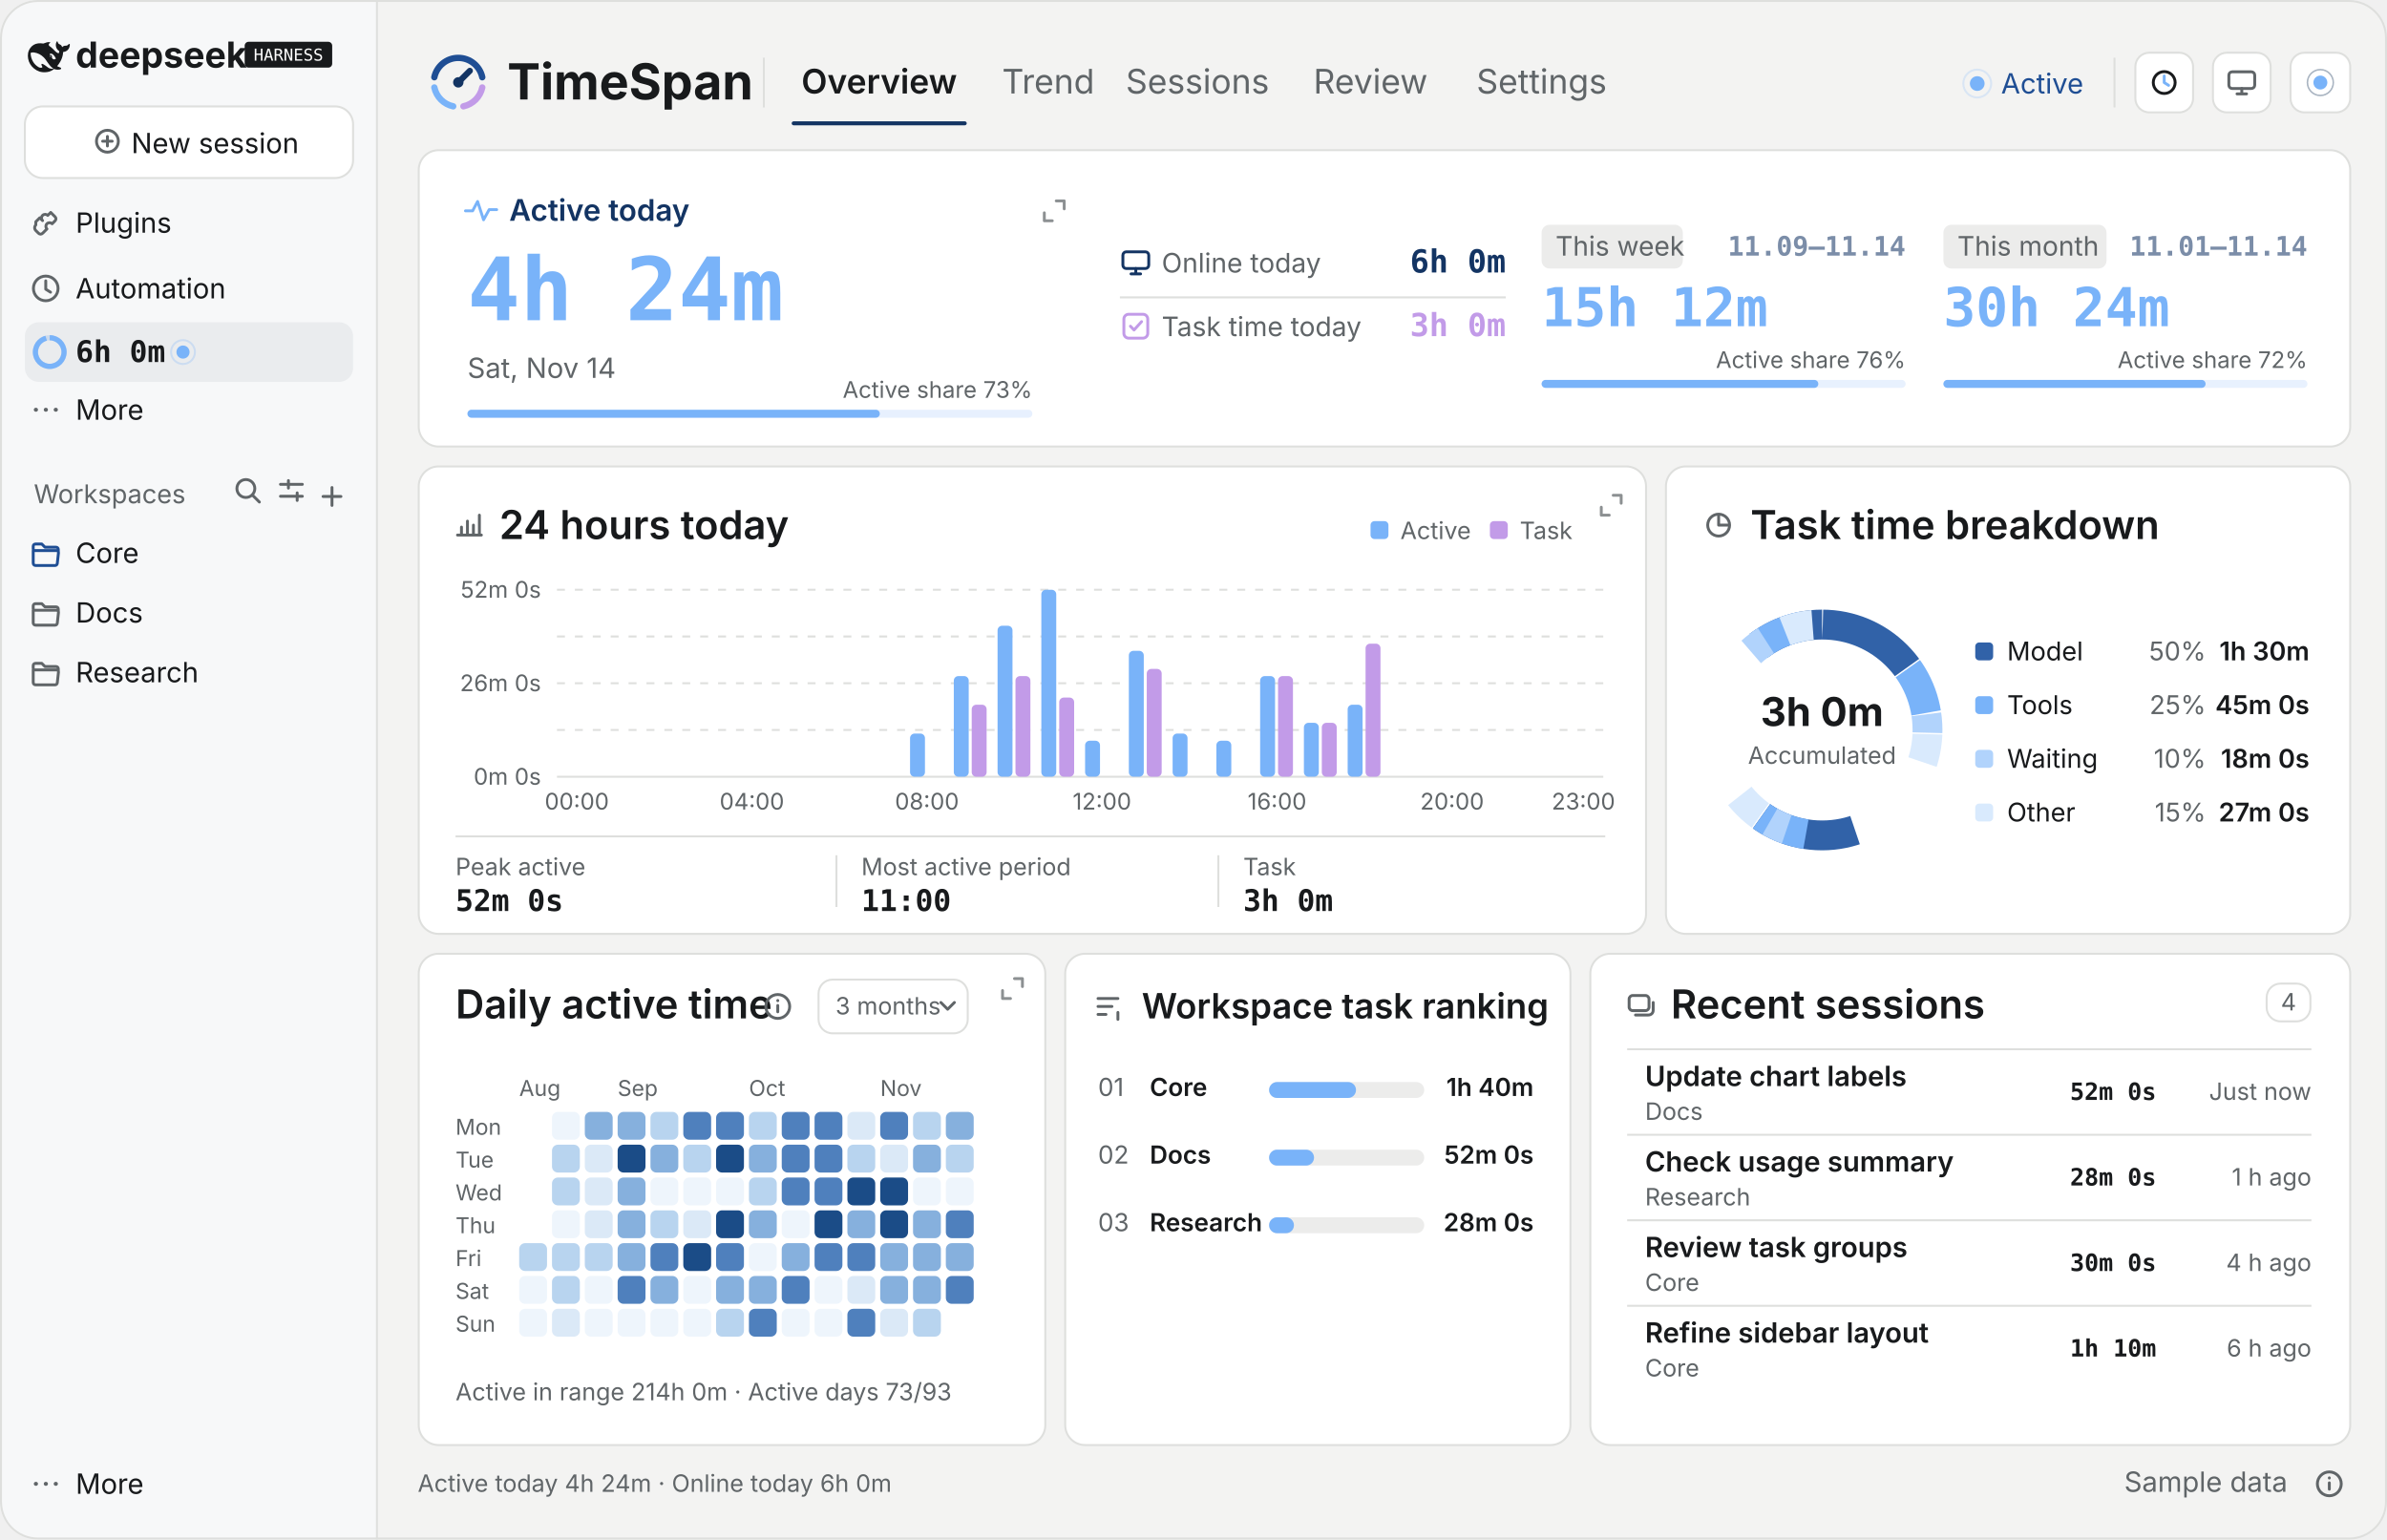
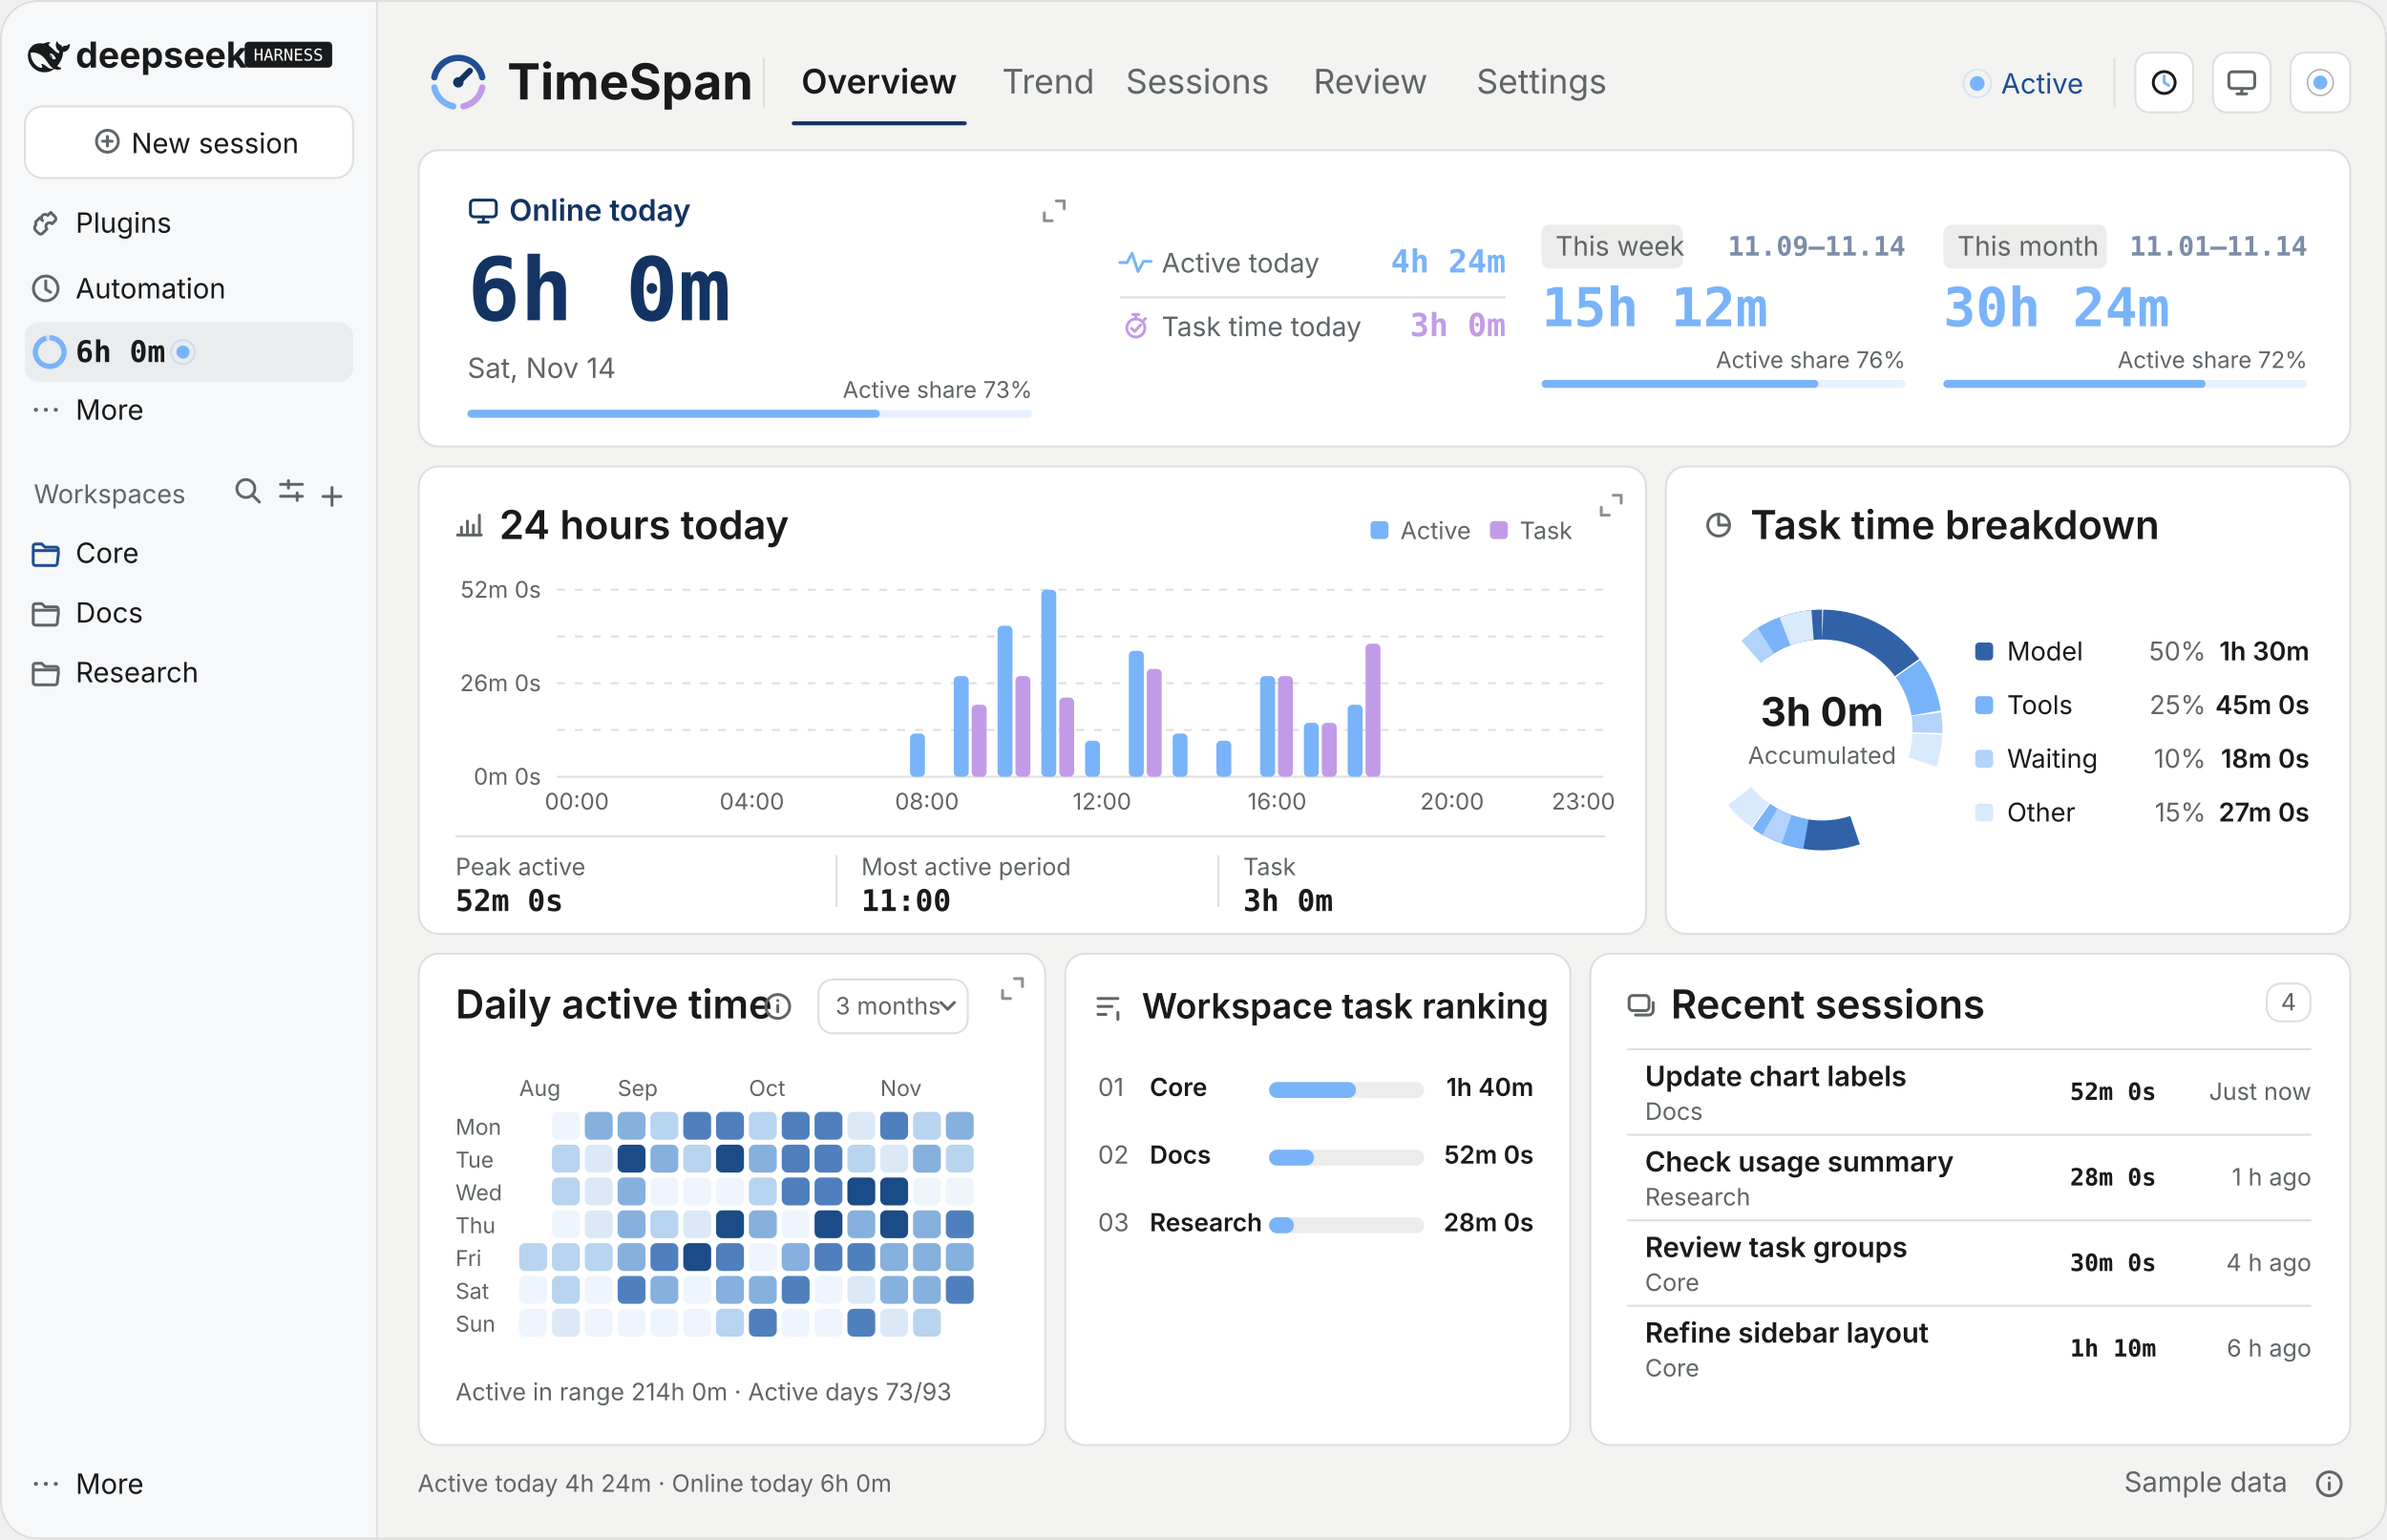
<svg xmlns="http://www.w3.org/2000/svg" xmlns:xlink="http://www.w3.org/1999/xlink" xml:lang="en" width="1200" height="774" viewBox="0 0 1200 774" role="img" aria-labelledby="dash-title dash-desc">
  <defs>
    <style>
      text { font-family: -apple-system, BlinkMacSystemFont, 'Segoe UI', 'PingFang SC', 'Microsoft YaHei', sans-serif; fill: #181a1c; }
      .mono { font-family: ui-monospace, 'Cascadia Mono', Consolas, 'SFMono-Regular', Menlo, monospace; }
      .heading { font-size: 20px; font-weight: 600; }
      .muted { fill: #606568; }
      .signal { fill: #1f4e94; }
      .signal-deep { fill: #133463; }
      .chart-active { fill: #79b3f9; }
      .task { fill: #C29BE8; }
      .card { fill: #fff; stroke: #dedfdd; }
      .rule { fill: none; stroke: #dedfdd; }
      .glyph { fill: none; stroke: #606568; stroke-width: 1.45; stroke-linecap: round; stroke-linejoin: round; }
    </style>
    <g id="timespan-rings" fill="none" stroke-width="2.2" stroke-linecap="round">
      <path d="M3.69 10.23A8.5 8.5 0 0 1 20.31 10.23" stroke="#1f4e94" />
      <path d="M20.31 13.77A8.5 8.5 0 0 1 13.77 20.31" stroke="#C29BE8" />
      <path d="M10.23 20.31A8.5 8.5 0 0 1 3.69 13.77" stroke="#79b3f9" />
    </g>
    <g id="monitor" stroke-linejoin="round" stroke-linecap="round">
      <rect x="1.5" y="2.6" width="13" height="8.4" rx="1.7" />
      <path d="M8 11v2.7m-2.4 0h4.8" />
    </g>
    <g id="timer-clock">
      <circle cx="8" cy="8" r="5.5" stroke="#181a1c" />
      <path d="M8 4.7V8l2.2 1.4" stroke="#79b3f9" />
    </g>
    <path id="compare-detail" d="M3 9v4h4m2-10h4v4" />
    <g id="info">
      <circle cx="8" cy="8" r="6" />
      <path d="M8 7.5v3.2M8 5v.1" />
    </g>
    <g id="folder">
      <path d="M1.7 5V3.6c0-.6.5-1.1 1.1-1.1H6l1.6 1.6h5.6c.6 0 1.1.5 1.1 1.1v1.2M1.7 5.8h11.7c.6 0 1.1.5 1 1.1l-.6 5.4c-.1.6-.5 1-1.1 1H2.9c-.7 0-1.2-.5-1.2-1.2V5.8Z" />
    </g>
    <clipPath id="window-outline">
      <rect width="1200" height="774" rx="19" />
    </clipPath>
  </defs>
  <g clip-path="url(#window-outline)">
    <rect width="1200" height="774" fill="#f3f3f2" />
    <g id="host-sidebar">
      <rect width="190" height="774" fill="#f7f8f9" />
      <path d="M189.5 0v774" class="rule" />
      <g transform="translate(14 18) scale(.88)">
        <path d="M23.748 4.651c-.254-.124-.364.113-.512.233-.051.04-.094.09-.137.137-.372.397-.806.657-1.373.626-.829-.046-1.537.214-2.163.848-.133-.782-.575-1.248-1.247-1.548-.352-.155-.708-.311-.955-.65-.172-.24-.219-.509-.305-.774-.055-.16-.11-.323-.293-.35-.2-.031-.278.136-.356.276-.313.572-.434 1.202-.422 1.84.027 1.436.633 2.58 1.838 3.393.137.094.172.187.129.323-.082.28-.18.553-.266.833-.055.179-.137.218-.328.14a5.5 5.5 0 0 1-1.737-1.179c-.857-.828-1.631-1.743-2.597-2.46a12 12 0 0 0-.689-.47c-.985-.957.13-1.743.387-1.836.27-.098.094-.433-.778-.428-.872.003-1.67.295-2.687.685a3 3 0 0 1-.465.136 9.6 9.6 0 0 0-2.883-.101c-1.885.21-3.39 1.1-4.497 2.622C.082 8.776-.231 10.854.152 13.02c.403 2.284 1.568 4.175 3.36 5.653 1.857 1.533 3.997 2.284 6.438 2.14 1.482-.085 3.132-.284 4.994-1.86.47.234.962.328 1.78.398.629.058 1.235-.031 1.705-.129.735-.155.684-.836.418-.961-2.155-1.004-1.682-.595-2.112-.926 1.095-1.295 2.768-3.598 3.284-6.733.05-.346.115-.834.108-1.114-.004-.171.035-.238.23-.257a4.2 4.2 0 0 0 1.545-.475c1.397-.763 1.96-2.016 2.093-3.517.02-.23-.004-.467-.247-.588M11.58 18.168c-2.088-1.642-3.101-2.183-3.52-2.16-.39.024-.32.472-.234.763.09.288.207.487.371.74.114.167.192.416-.113.603-.673.416-1.842-.14-1.897-.168-1.361-.801-2.5-1.86-3.301-3.306-.775-1.393-1.225-2.888-1.299-4.482-.02-.385.094-.522.477-.592a4.7 4.7 0 0 1 1.53-.038c2.131.311 3.946 1.264 5.467 2.774.868.86 1.525 1.887 2.202 2.89.72 1.066 1.494 2.082 2.48 2.915.348.291.626.513.892.677-.802.09-2.14.109-3.055-.615zm1.001-6.44a.306.306 0 0 1 .415-.287.3.3 0 0 1 .113.074.3.3 0 0 1 .086.214c0 .17-.136.307-.308.307a.303.303 0 0 1-.306-.307m3.11 1.596c-.2.081-.4.151-.591.16a1.25 1.25 0 0 1-.798-.254c-.274-.23-.47-.358-.551-.758a1.7 1.7 0 0 1 .015-.588c.07-.327-.007-.537-.238-.727-.188-.156-.426-.199-.689-.199a.6.6 0 0 1-.254-.078.253.253 0 0 1-.114-.358 1 1 0 0 1 .192-.21c.356-.202.767-.136 1.146.016.352.144.618.408 1.001.782.392.451.462.576.685.915.176.264.336.536.446.848.066.194-.02.353-.25.45" fill="#181a1c" />
      </g>
      <text x="38" y="34" font-size="18" font-weight="650">deepseek</text>
      <rect x="123" y="21" width="44" height="13" rx="2" fill="#181a1c" />
      <text x="145" y="30.5" text-anchor="middle" class="mono" font-size="8.3" style="fill:#fff">HARNESS</text>
      <rect x="12.5" y="53.5" width="165" height="36" rx="9" class="card" />
      <g class="glyph" transform="translate(46 63)">
        <circle cx="8" cy="8" r="5.5" />
        <path d="M5.6 8h4.8M8 5.6v4.8" />
      </g>
      <text x="66" y="77" font-size="14">New session</text>
      <g class="glyph">
        <path d="M18 111.5l2-2 1.4 1.4a1.8 1.8 0 1 1 2.6-2.6l1.5-1.5 2.1 2.1c.7.7.7 1.5 0 2.2l-1.4 1.4a1.8 1.8 0 1 0-2.6 2.6l-2.1 2.1c-.7.7-1.5.7-2.2 0l-1.3-1.3a2 2 0 0 1 0-2.8Z" />
        <circle cx="23" cy="145" r="6.2" />
        <path d="M23 141.2v4.2l2.4 1.5" />
      </g>
      <text x="38" y="117" font-size="14">Plugins</text>
      <text x="38" y="150" font-size="14">Automation</text>
      <rect x="12.5" y="162" width="165" height="30" rx="7" fill="#eaecee" />
      <g transform="rotate(-90 25 177)" fill="none" stroke-width="2.6">
        <circle cx="25" cy="177" r="7.2" stroke="#ccdaec" />
        <circle cx="25" cy="177" r="7.2" pathLength="100" stroke="#79b3f9" stroke-dasharray="43.38 56.62" />
        <circle cx="25" cy="177" r="7.2" pathLength="100" stroke="#4c80c7" stroke-dasharray="31.44 68.56" stroke-dashoffset="-45.48" />
        <circle cx="25" cy="177" r="7.2" pathLength="100" stroke="#C29BE8" stroke-dasharray="20.99 79.01" stroke-dashoffset="-78.31" />
      </g>
      <text x="38" y="182" class="mono" font-size="15" font-weight="700">6h 0m</text>
      <circle cx="92" cy="177" r="6" fill="none" stroke="#79b3f9" opacity=".27" />
      <circle cx="92" cy="177" r="3.3" fill="#79b3f9" />
      <path d="M18 206h.1m4.9 0h.1m4.9 0h.1" class="glyph" style="stroke-width:2" />
      <text x="38" y="211" font-size="14">More</text>
      <text x="17" y="253" font-size="13" class="muted">Workspaces</text>
      <g class="glyph" transform="translate(118 240)">
        <circle cx="5.6" cy="5.6" r="4.5" />
        <path d="M8.9 8.9l3.5 3.5M23 3.5h11m-11 6h11m-7-7.9v3.8m4.4 2.4v3.8m13-2h9m-4.5-4.5v9" />
      </g>
      <use xlink:href="#folder" x="15" y="271" class="glyph" style="stroke:#1f4e94" />
      <use xlink:href="#folder" x="15" y="301" class="glyph" />
      <use xlink:href="#folder" x="15" y="331" class="glyph" />
      <g font-size="14">
        <text x="38" y="283">Core</text>
        <text x="38" y="313">Docs</text>
        <text x="38" y="343">Research</text>
      </g>
      <path d="M18 746h.1m4.9 0h.1m4.9 0h.1" class="glyph" style="stroke-width:2" />
      <text x="38" y="751" font-size="14">More</text>
    </g>
    <g id="page-header">
      <g transform="translate(213 24) scale(1.45)">
        <use xlink:href="#timespan-rings" />
        <path d="M12 12l4-4" fill="none" stroke="#133463" stroke-width="2.1" stroke-linecap="round" />
        <circle cx="12" cy="12" r="1.8" fill="#133463" />
      </g>
      <text x="255" y="50" font-size="25" font-weight="700">TimeSpan</text>
      <path d="M384 29v25M1063 29v25" class="rule" />
      <g font-size="17" text-anchor="middle">
        <text x="442" y="47" font-weight="600">Overview</text>
        <text x="527" y="47" class="muted">Trend</text>
        <text x="602" y="47" class="muted">Sessions</text>
        <text x="689" y="47" class="muted">Review</text>
        <text x="775" y="47" class="muted">Settings</text>
      </g>
      <rect x="398" y="61" width="88" height="2" rx="1" fill="#133463" />
      <circle cx="994" cy="42" r="7" fill="none" stroke="#79b3f9" opacity=".22" />
      <circle cx="994" cy="42" r="3.7" fill="#79b3f9" />
      <text x="1006" y="47" font-size="14" class="signal">Active</text>
      <g id="manual-timer-icon">
        <rect x="1073.5" y="26.5" width="29" height="30" rx="7" class="card" />
        <use xlink:href="#timer-clock" x="1080" y="33.5" class="glyph" />
      </g>
      <g id="appearance-icon">
        <rect x="1112.5" y="26.5" width="29" height="30" rx="7" class="card" />
        <use xlink:href="#monitor" x="1119" y="33.5" class="glyph" />
      </g>
      <g id="palette-icon">
        <rect x="1151.5" y="26.5" width="30" height="30" rx="7" class="card" />
        <circle cx="1166.5" cy="41.5" r="6.4" fill="none" stroke="#aab5c2" />
        <circle cx="1166.5" cy="41.5" r="5.6" fill="none" stroke="#fff" />
        <circle cx="1166.5" cy="41.5" r="3.5" fill="#79b3f9" />
      </g>
    </g>
    <g id="overview-metrics">
      <rect x="210.5" y="75.5" width="971" height="149" rx="10" class="card" />
      <path d="M563 149.5h194" class="rule" />
-       <path d="M234 106h3.6l2.5-4.7 3 9.2 2.8-5.1h3.8" class="glyph" style="stroke:#79b3f9" />
-       <text x="256" y="111" font-size="15" font-weight="600" class="signal-deep">Active today</text>
+       <use xlink:href="#monitor" x="235" y="98" class="glyph" style="stroke:#133463" />
+       <text x="256" y="111" font-size="15" font-weight="600" class="signal-deep">Online today</text>
      <use xlink:href="#compare-detail" x="522" y="98" class="glyph" opacity=".72" />
-       <text x="235" y="161" class="mono chart-active" font-size="44" font-weight="700">4h 24m</text>
+       <text x="235" y="161" class="mono signal-deep" font-size="44" font-weight="700">6h 0m</text>
      <text x="235" y="190" font-size="14" class="muted">Sat, Nov 14</text>
      <text x="519" y="200" font-size="11.5" text-anchor="end" class="muted">Active share 73%</text>
      <rect x="235" y="206" width="284" height="4" rx="2" fill="#e7f0fe" />
      <rect x="235" y="206" width="207.3" height="4" rx="2" fill="#79b3f9" />
-       <use xlink:href="#monitor" x="563" y="124" class="glyph" style="stroke:#133463" />
-       <text x="584" y="137" font-size="13.5" class="muted">Online today</text>
-       <text x="757" y="137" font-size="16" font-weight="700" text-anchor="end" class="mono signal-deep">6h 0m</text>
+       <path d="M563 132h3.6l2.5-4.7 3 9.2 2.8-5.1h3.8" class="glyph" style="stroke:#79b3f9" />
+       <text x="584" y="137" font-size="13.5" class="muted">Active today</text>
+       <text x="757" y="137" font-size="16" font-weight="700" text-anchor="end" class="mono chart-active">4h 24m</text>
      <g transform="translate(563 156)" class="glyph" style="stroke:#C29BE8">
-         <rect x="2" y="2" width="12" height="12" rx="2.4" />
-         <path d="m5.3 8 1.8 1.9 3.8-4.2" />
+         <circle cx="8" cy="8.9" r="4.55" />
+         <path d="M6.5 2.1h3M8 2.1v1.9" />
+         <path d="M11.8 5.2l1.1-1.1" />
+         <path d="M5.9 9.1l1.5 1.5 3-3.2" />
      </g>
      <text x="584" y="169" font-size="13.5" class="muted">Task time today</text>
      <text x="757" y="169" font-size="16" font-weight="700" text-anchor="end" class="mono task">3h 0m</text>
      <g font-size="13.5">
        <rect x="775" y="113" width="71" height="22" rx="4" fill="#ececeb" />
        <text x="782" y="128.5" class="muted">This week</text>
        <text x="958" y="128.5" font-weight="700" text-anchor="end" class="mono" style="fill:#7b8da8">11.09–11.14</text>
        <text x="775" y="164" font-size="27" font-weight="700" class="mono chart-active">15h 12m</text>
        <text x="958" y="185" font-size="11.5" text-anchor="end" class="muted">Active share 76%</text>
        <rect x="775" y="191" width="183" height="4" rx="2" fill="#e8f1fe" />
        <rect x="775" y="191" width="139.1" height="4" rx="2" fill="#79b3f9" />
        <rect x="977" y="113" width="82" height="22" rx="4" fill="#ececeb" />
        <text x="984" y="128.5" class="muted">This month</text>
        <text x="1160" y="128.5" font-weight="700" text-anchor="end" class="mono" style="fill:#7b8da8">11.01–11.14</text>
        <text x="977" y="164" font-size="27" font-weight="700" class="mono chart-active">30h 24m</text>
        <text x="1160" y="185" font-size="11.5" text-anchor="end" class="muted">Active share 72%</text>
        <rect x="977" y="191" width="183" height="4" rx="2" fill="#e8f1fe" />
        <rect x="977" y="191" width="131.8" height="4" rx="2" fill="#79b3f9" />
      </g>
    </g>
    <g id="daily-trend-card">
      <rect x="210.5" y="234.5" width="617" height="235" rx="10" class="card" />
      <path d="M230 269h12M232 269v-4m3 4v-7m3 7v-5m3 5v-10" class="glyph" />
      <text x="251" y="271" class="heading">24 hours today</text>
      <rect x="689" y="262" width="9" height="9" rx="2" fill="#79b3f9" />
      <text x="704" y="271" font-size="12" class="muted">Active</text>
      <rect x="749" y="262" width="9" height="9" rx="2" fill="#C29BE8" />
      <text x="764" y="271" font-size="12" class="muted">Task</text>
      <use xlink:href="#compare-detail" x="802" y="246" class="glyph" opacity=".72" />
      <path d="M280 296.5h526M280 320h526M280 343.5h526M280 367h526" class="rule" stroke-dasharray="4 5" />
      <path d="M280 390.5h526M229 420.5h578M420.5 430v26M612.5 430v26" class="rule" />
      <g font-size="11.5" text-anchor="end">
        <text x="272" y="300.5" class="muted">52m 0s</text>
        <text x="272" y="347.5" class="muted">26m 0s</text>
        <text x="272" y="394.5" class="muted">0m 0s</text>
      </g>
      <g fill="#79b3f9">
        <rect x="457.5" y="368.8" width="7.5" height="21.7" rx="2.3" />
        <rect x="479.5" y="339.9" width="7.5" height="50.6" rx="2.3" />
        <rect x="501.5" y="314.6" width="7.5" height="75.9" rx="2.3" />
        <rect x="523.5" y="296.5" width="7.5" height="94.0" rx="2.3" />
        <rect x="545.5" y="372.4" width="7.5" height="18.1" rx="2.3" />
        <rect x="567.5" y="327.2" width="7.5" height="63.3" rx="2.3" />
        <rect x="589.5" y="368.8" width="7.5" height="21.7" rx="2.3" />
        <rect x="611.5" y="372.4" width="7.5" height="18.1" rx="2.3" />
        <rect x="633.5" y="339.9" width="7.5" height="50.6" rx="2.3" />
        <rect x="655.5" y="363.4" width="7.5" height="27.1" rx="2.3" />
        <rect x="677.5" y="354.3" width="7.5" height="36.2" rx="2.3" />
      </g>
      <g fill="#C29BE8">
        <rect x="488.5" y="354.3" width="7.5" height="36.2" rx="2.3" />
        <rect x="510.5" y="339.9" width="7.5" height="50.6" rx="2.3" />
        <rect x="532.5" y="350.7" width="7.5" height="39.8" rx="2.3" />
        <rect x="576.5" y="336.3" width="7.5" height="54.2" rx="2.3" />
        <rect x="642.5" y="339.9" width="7.5" height="50.6" rx="2.3" />
        <rect x="664.5" y="363.4" width="7.5" height="27.1" rx="2.3" />
        <rect x="686.5" y="323.6" width="7.5" height="66.9" rx="2.3" />
      </g>
      <g font-size="11.5" text-anchor="middle">
        <text x="290" y="407" class="muted">00:00</text>
        <text x="378" y="407" class="muted">04:00</text>
        <text x="466" y="407" class="muted">08:00</text>
        <text x="554" y="407" class="muted">12:00</text>
        <text x="642" y="407" class="muted">16:00</text>
        <text x="730" y="407" class="muted">20:00</text>
        <text x="796" y="407" class="muted">23:00</text>
      </g>
      <g font-size="12">
        <text x="229" y="440" class="muted">Peak active</text>
        <text x="433" y="440" class="muted">Most active period</text>
        <text x="625" y="440" class="muted">Task</text>
      </g>
      <g font-size="15" font-weight="600">
        <text x="229" y="458" class="mono">52m 0s</text>
        <text x="433" y="458" class="mono">11:00</text>
        <text x="625" y="458" class="mono">3h 0m</text>
      </g>
    </g>
    <g id="composition-card">
      <rect x="837.5" y="234.5" width="344" height="235" rx="10" class="card" />
      <g class="glyph" transform="translate(857 257)">
        <circle cx="7" cy="7" r="5.5" />
        <path d="M7 2v5h5" />
      </g>
      <text x="880" y="271" class="heading">Task time breakdown</text>
      <g transform="rotate(-90 916 367)" fill="none" stroke-width="15">
        <circle cx="916" cy="367" r="53" pathLength="100" stroke="#3162a8" stroke-dasharray="49.3 100" stroke-dashoffset="-.35" />
        <circle cx="916" cy="367" r="53" pathLength="100" stroke="#79b3f9" stroke-dasharray="24.3 100" stroke-dashoffset="-50.35" />
        <circle cx="916" cy="367" r="53" pathLength="100" stroke="#b1d3fc" stroke-dasharray="9.3 100" stroke-dashoffset="-75.35" />
        <circle cx="916" cy="367" r="53" pathLength="100" stroke="#d9eafd" stroke-dasharray="14.3 100" stroke-dashoffset="-85.35" />
      </g>
      <text x="916" y="365" font-size="20" font-weight="700" text-anchor="middle">3h 0m</text>
      <text x="916" y="384" font-size="12" text-anchor="middle" class="muted">Accumulated</text>
      <g font-size="13">
        <rect x="993" y="323" width="9" height="9" rx="2" fill="#3162a8" />
        <text x="1009" y="332">Model</text>
        <rect x="993" y="350" width="9" height="9" rx="2" fill="#79b3f9" />
        <text x="1009" y="359">Tools</text>
        <rect x="993" y="377" width="9" height="9" rx="2" fill="#b1d3fc" />
        <text x="1009" y="386">Waiting</text>
        <rect x="993" y="404" width="9" height="9" rx="2" fill="#d9eafd" />
        <text x="1009" y="413">Other</text>
        <g text-anchor="end">
          <text x="1109" y="332" class="muted">50%</text>
          <text x="1109" y="359" class="muted">25%</text>
          <text x="1109" y="386" class="muted">10%</text>
          <text x="1109" y="413" class="muted">15%</text>
          <text x="1161" y="332" font-weight="600">1h 30m</text>
          <text x="1161" y="359" font-weight="600">45m 0s</text>
          <text x="1161" y="386" font-weight="600">18m 0s</text>
          <text x="1161" y="413" font-weight="600">27m 0s</text>
        </g>
      </g>
    </g>
    <g id="heatmap-card">
      <rect x="210.5" y="479.5" width="315" height="247" rx="10" class="card" />
      <text x="229" y="512" class="heading">Daily active time</text>
      <use xlink:href="#info" x="383" y="498" class="glyph" />
      <rect x="411.5" y="492.5" width="75" height="27" rx="7" class="card" />
      <text x="420" y="510" font-size="12" class="muted">3 months</text>
      <path d="m473 504 3.4 3.4 3.4-3.4" class="glyph" />
      <use xlink:href="#compare-detail" x="501" y="489" class="glyph" opacity=".72" />
      <g font-size="11" text-anchor="start">
        <text x="261" y="551" class="muted">Aug</text>
        <text x="310.5" y="551" class="muted">Sep</text>
        <text x="376.5" y="551" class="muted">Oct</text>
        <text x="442.5" y="551" class="muted">Nov</text>
        <text x="229" y="570.5" class="muted">Mon</text>
        <text x="229" y="587" class="muted">Tue</text>
        <text x="229" y="603.5" class="muted">Wed</text>
        <text x="229" y="620" class="muted">Thu</text>
        <text x="229" y="636.5" class="muted">Fri</text>
        <text x="229" y="653" class="muted">Sat</text>
        <text x="229" y="669.5" class="muted">Sun</text>
      </g>
      <g transform="translate(261 559)">
        <rect x="16.5" width="14" height="14" rx="3" fill="#eef5fc" />
        <rect x="33" width="14" height="14" rx="3" fill="#86b0dd" />
        <rect x="49.5" width="14" height="14" rx="3" fill="#86b0dd" />
        <rect x="66" width="14" height="14" rx="3" fill="#b8d4ef" />
        <rect x="82.5" width="14" height="14" rx="3" fill="#4f80bd" />
        <rect x="99" width="14" height="14" rx="3" fill="#4f80bd" />
        <rect x="115.5" width="14" height="14" rx="3" fill="#b8d4ef" />
        <rect x="132" width="14" height="14" rx="3" fill="#4f80bd" />
        <rect x="148.5" width="14" height="14" rx="3" fill="#4f80bd" />
        <rect x="165" width="14" height="14" rx="3" fill="#dbe9f7" />
        <rect x="181.5" width="14" height="14" rx="3" fill="#4f80bd" />
        <rect x="198" width="14" height="14" rx="3" fill="#b8d4ef" />
        <rect x="214.5" width="14" height="14" rx="3" fill="#86b0dd" />
      </g>
      <g transform="translate(261 575.5)">
        <rect x="16.5" width="14" height="14" rx="3" fill="#b8d4ef" />
        <rect x="33" width="14" height="14" rx="3" fill="#dbe9f7" />
        <rect x="49.5" width="14" height="14" rx="3" fill="#1b4c87" />
        <rect x="66" width="14" height="14" rx="3" fill="#86b0dd" />
        <rect x="82.5" width="14" height="14" rx="3" fill="#b8d4ef" />
        <rect x="99" width="14" height="14" rx="3" fill="#1b4c87" />
        <rect x="115.5" width="14" height="14" rx="3" fill="#86b0dd" />
        <rect x="132" width="14" height="14" rx="3" fill="#4f80bd" />
        <rect x="148.5" width="14" height="14" rx="3" fill="#4f80bd" />
        <rect x="165" width="14" height="14" rx="3" fill="#b8d4ef" />
        <rect x="181.5" width="14" height="14" rx="3" fill="#dbe9f7" />
        <rect x="198" width="14" height="14" rx="3" fill="#86b0dd" />
        <rect x="214.5" width="14" height="14" rx="3" fill="#b8d4ef" />
      </g>
      <g transform="translate(261 592)">
        <rect x="16.5" width="14" height="14" rx="3" fill="#b8d4ef" />
        <rect x="33" width="14" height="14" rx="3" fill="#dbe9f7" />
        <rect x="49.5" width="14" height="14" rx="3" fill="#86b0dd" />
        <rect x="66" width="14" height="14" rx="3" fill="#eef5fc" />
        <rect x="82.5" width="14" height="14" rx="3" fill="#eef5fc" />
        <rect x="99" width="14" height="14" rx="3" fill="#eef5fc" />
        <rect x="115.5" width="14" height="14" rx="3" fill="#b8d4ef" />
        <rect x="132" width="14" height="14" rx="3" fill="#4f80bd" />
        <rect x="148.5" width="14" height="14" rx="3" fill="#4f80bd" />
        <rect x="165" width="14" height="14" rx="3" fill="#1b4c87" />
        <rect x="181.5" width="14" height="14" rx="3" fill="#1b4c87" />
        <rect x="198" width="14" height="14" rx="3" fill="#eef5fc" />
        <rect x="214.5" width="14" height="14" rx="3" fill="#eef5fc" />
      </g>
      <g transform="translate(261 608.5)">
        <rect x="16.5" width="14" height="14" rx="3" fill="#eef5fc" />
        <rect x="33" width="14" height="14" rx="3" fill="#dbe9f7" />
        <rect x="49.5" width="14" height="14" rx="3" fill="#86b0dd" />
        <rect x="66" width="14" height="14" rx="3" fill="#b8d4ef" />
        <rect x="82.5" width="14" height="14" rx="3" fill="#dbe9f7" />
        <rect x="99" width="14" height="14" rx="3" fill="#1b4c87" />
        <rect x="115.5" width="14" height="14" rx="3" fill="#86b0dd" />
        <rect x="132" width="14" height="14" rx="3" fill="#eef5fc" />
        <rect x="148.5" width="14" height="14" rx="3" fill="#1b4c87" />
        <rect x="165" width="14" height="14" rx="3" fill="#86b0dd" />
        <rect x="181.5" width="14" height="14" rx="3" fill="#1b4c87" />
        <rect x="198" width="14" height="14" rx="3" fill="#86b0dd" />
        <rect x="214.5" width="14" height="14" rx="3" fill="#4f80bd" />
      </g>
      <g transform="translate(261 625)">
        <rect x="0" width="14" height="14" rx="3" fill="#b8d4ef" />
        <rect x="16.5" width="14" height="14" rx="3" fill="#b8d4ef" />
        <rect x="33" width="14" height="14" rx="3" fill="#b8d4ef" />
        <rect x="49.5" width="14" height="14" rx="3" fill="#86b0dd" />
        <rect x="66" width="14" height="14" rx="3" fill="#4f80bd" />
        <rect x="82.5" width="14" height="14" rx="3" fill="#1b4c87" />
        <rect x="99" width="14" height="14" rx="3" fill="#4f80bd" />
        <rect x="115.5" width="14" height="14" rx="3" fill="#eef5fc" />
        <rect x="132" width="14" height="14" rx="3" fill="#86b0dd" />
        <rect x="148.5" width="14" height="14" rx="3" fill="#4f80bd" />
        <rect x="165" width="14" height="14" rx="3" fill="#4f80bd" />
        <rect x="181.5" width="14" height="14" rx="3" fill="#86b0dd" />
        <rect x="198" width="14" height="14" rx="3" fill="#86b0dd" />
        <rect x="214.5" width="14" height="14" rx="3" fill="#86b0dd" />
      </g>
      <g transform="translate(261 641.5)">
        <rect x="0" width="14" height="14" rx="3" fill="#eef5fc" />
        <rect x="16.5" width="14" height="14" rx="3" fill="#b8d4ef" />
        <rect x="33" width="14" height="14" rx="3" fill="#eef5fc" />
        <rect x="49.5" width="14" height="14" rx="3" fill="#4f80bd" />
        <rect x="66" width="14" height="14" rx="3" fill="#86b0dd" />
        <rect x="82.5" width="14" height="14" rx="3" fill="#eef5fc" />
        <rect x="99" width="14" height="14" rx="3" fill="#86b0dd" />
        <rect x="115.5" width="14" height="14" rx="3" fill="#86b0dd" />
        <rect x="132" width="14" height="14" rx="3" fill="#4f80bd" />
        <rect x="148.5" width="14" height="14" rx="3" fill="#eef5fc" />
        <rect x="165" width="14" height="14" rx="3" fill="#dbe9f7" />
        <rect x="181.5" width="14" height="14" rx="3" fill="#86b0dd" />
        <rect x="198" width="14" height="14" rx="3" fill="#86b0dd" />
        <rect x="214.5" width="14" height="14" rx="3" fill="#4f80bd" />
      </g>
      <g transform="translate(261 658)">
        <rect x="0" width="14" height="14" rx="3" fill="#eef5fc" />
        <rect x="16.5" width="14" height="14" rx="3" fill="#dbe9f7" />
        <rect x="33" width="14" height="14" rx="3" fill="#eef5fc" />
        <rect x="49.5" width="14" height="14" rx="3" fill="#eef5fc" />
        <rect x="66" width="14" height="14" rx="3" fill="#eef5fc" />
        <rect x="82.5" width="14" height="14" rx="3" fill="#eef5fc" />
        <rect x="99" width="14" height="14" rx="3" fill="#b8d4ef" />
        <rect x="115.5" width="14" height="14" rx="3" fill="#4f80bd" />
        <rect x="132" width="14" height="14" rx="3" fill="#eef5fc" />
        <rect x="148.5" width="14" height="14" rx="3" fill="#eef5fc" />
        <rect x="165" width="14" height="14" rx="3" fill="#4f80bd" />
        <rect x="181.5" width="14" height="14" rx="3" fill="#dbe9f7" />
        <rect x="198" width="14" height="14" rx="3" fill="#b8d4ef" />
      </g>
      <text x="229" y="704" font-size="12" class="muted">Active in range 214h 0m · Active days 73/93</text>
    </g>
    <g id="workspace-rank-card">
      <rect x="535.5" y="479.5" width="254" height="247" rx="10" class="card" />
      <path d="M552 502h10m-10 4h7m-7 4h4m6-1v3.5" class="glyph" />
      <text x="574" y="512" class="heading" style="font-size:17.5px">Workspace task ranking</text>
      <g font-size="12.5">
        <text x="552" y="551" class="muted">01</text>
        <text x="578" y="551" font-weight="600">Core</text>
        <text x="771" y="551" font-weight="600" text-anchor="end">1h 40m</text>
        <rect x="638" y="544" width="78" height="8" rx="4" fill="#ececeb" />
        <rect x="638" y="544" width="43.7" height="8" rx="4" fill="#79b3f9" />
        <text x="552" y="585" class="muted">02</text>
        <text x="578" y="585" font-weight="600">Docs</text>
        <text x="771" y="585" font-weight="600" text-anchor="end">52m 0s</text>
        <rect x="638" y="578" width="78" height="8" rx="4" fill="#ececeb" />
        <rect x="638" y="578" width="22.6" height="8" rx="4" fill="#79b3f9" />
        <text x="552" y="619" class="muted">03</text>
        <text x="578" y="619" font-weight="600">Research</text>
        <text x="771" y="619" font-weight="600" text-anchor="end">28m 0s</text>
        <rect x="638" y="612" width="78" height="8" rx="4" fill="#ececeb" />
        <rect x="638" y="612" width="12.5" height="8" rx="4" fill="#79b3f9" />
      </g>
    </g>
    <g id="recent-sessions-card">
      <rect x="799.5" y="479.5" width="382" height="247" rx="10" class="card" />
      <g class="glyph" transform="translate(818 499)">
        <rect x="1" y="1.5" width="10" height="7.6" rx="1.8" />
        <path d="M4.2 11.3h6.4c1.5 0 2.5-1 2.5-2.4V5" />
      </g>
      <text x="840" y="512" class="heading">Recent sessions</text>
      <rect x="1139.5" y="494.5" width="22" height="19" rx="7" class="card" />
      <text x="1150.5" y="508" text-anchor="middle" class="muted" font-size="12">4</text>
      <path d="M818 527.5h344M818 570.5h344M818 613.5h344M818 656.5h344" class="rule" />
      <g font-size="14" font-weight="600">
        <text x="827" y="546">Update chart labels</text>
        <text x="827" y="589">Check usage summary</text>
        <text x="827" y="632">Review task groups</text>
        <text x="827" y="675">Refine sidebar layout</text>
      </g>
      <g font-size="12">
        <text x="827" y="563" class="muted">Docs</text>
        <text x="827" y="606" class="muted">Research</text>
        <text x="827" y="649" class="muted">Core</text>
        <text x="827" y="692" class="muted">Core</text>
      </g>
      <g font-size="12" text-anchor="end">
        <text x="1084" y="553" class="mono" font-weight="600">52m 0s</text>
        <text x="1084" y="596" class="mono" font-weight="600">28m 0s</text>
        <text x="1084" y="639" class="mono" font-weight="600">30m 0s</text>
        <text x="1084" y="682" class="mono" font-weight="600">1h 10m</text>
        <text x="1162" y="553" class="muted">Just now</text>
        <text x="1162" y="596" class="muted">1 h ago</text>
        <text x="1162" y="639" class="muted">4 h ago</text>
        <text x="1162" y="682" class="muted">6 h ago</text>
      </g>
    </g>
    <g id="page-footer">
      <text x="210" y="750" class="muted" font-size="12">Active today 4h 24m · Online today 6h 0m</text>
      <text x="1150" y="750" class="muted" font-size="14" text-anchor="end">Sample data</text>
      <use xlink:href="#info" x="1163" y="738" class="glyph" />
    </g>
  </g>
  <rect x=".5" y=".5" width="1199" height="773" rx="18.5" fill="none" stroke="#dedfdd" />
</svg>
